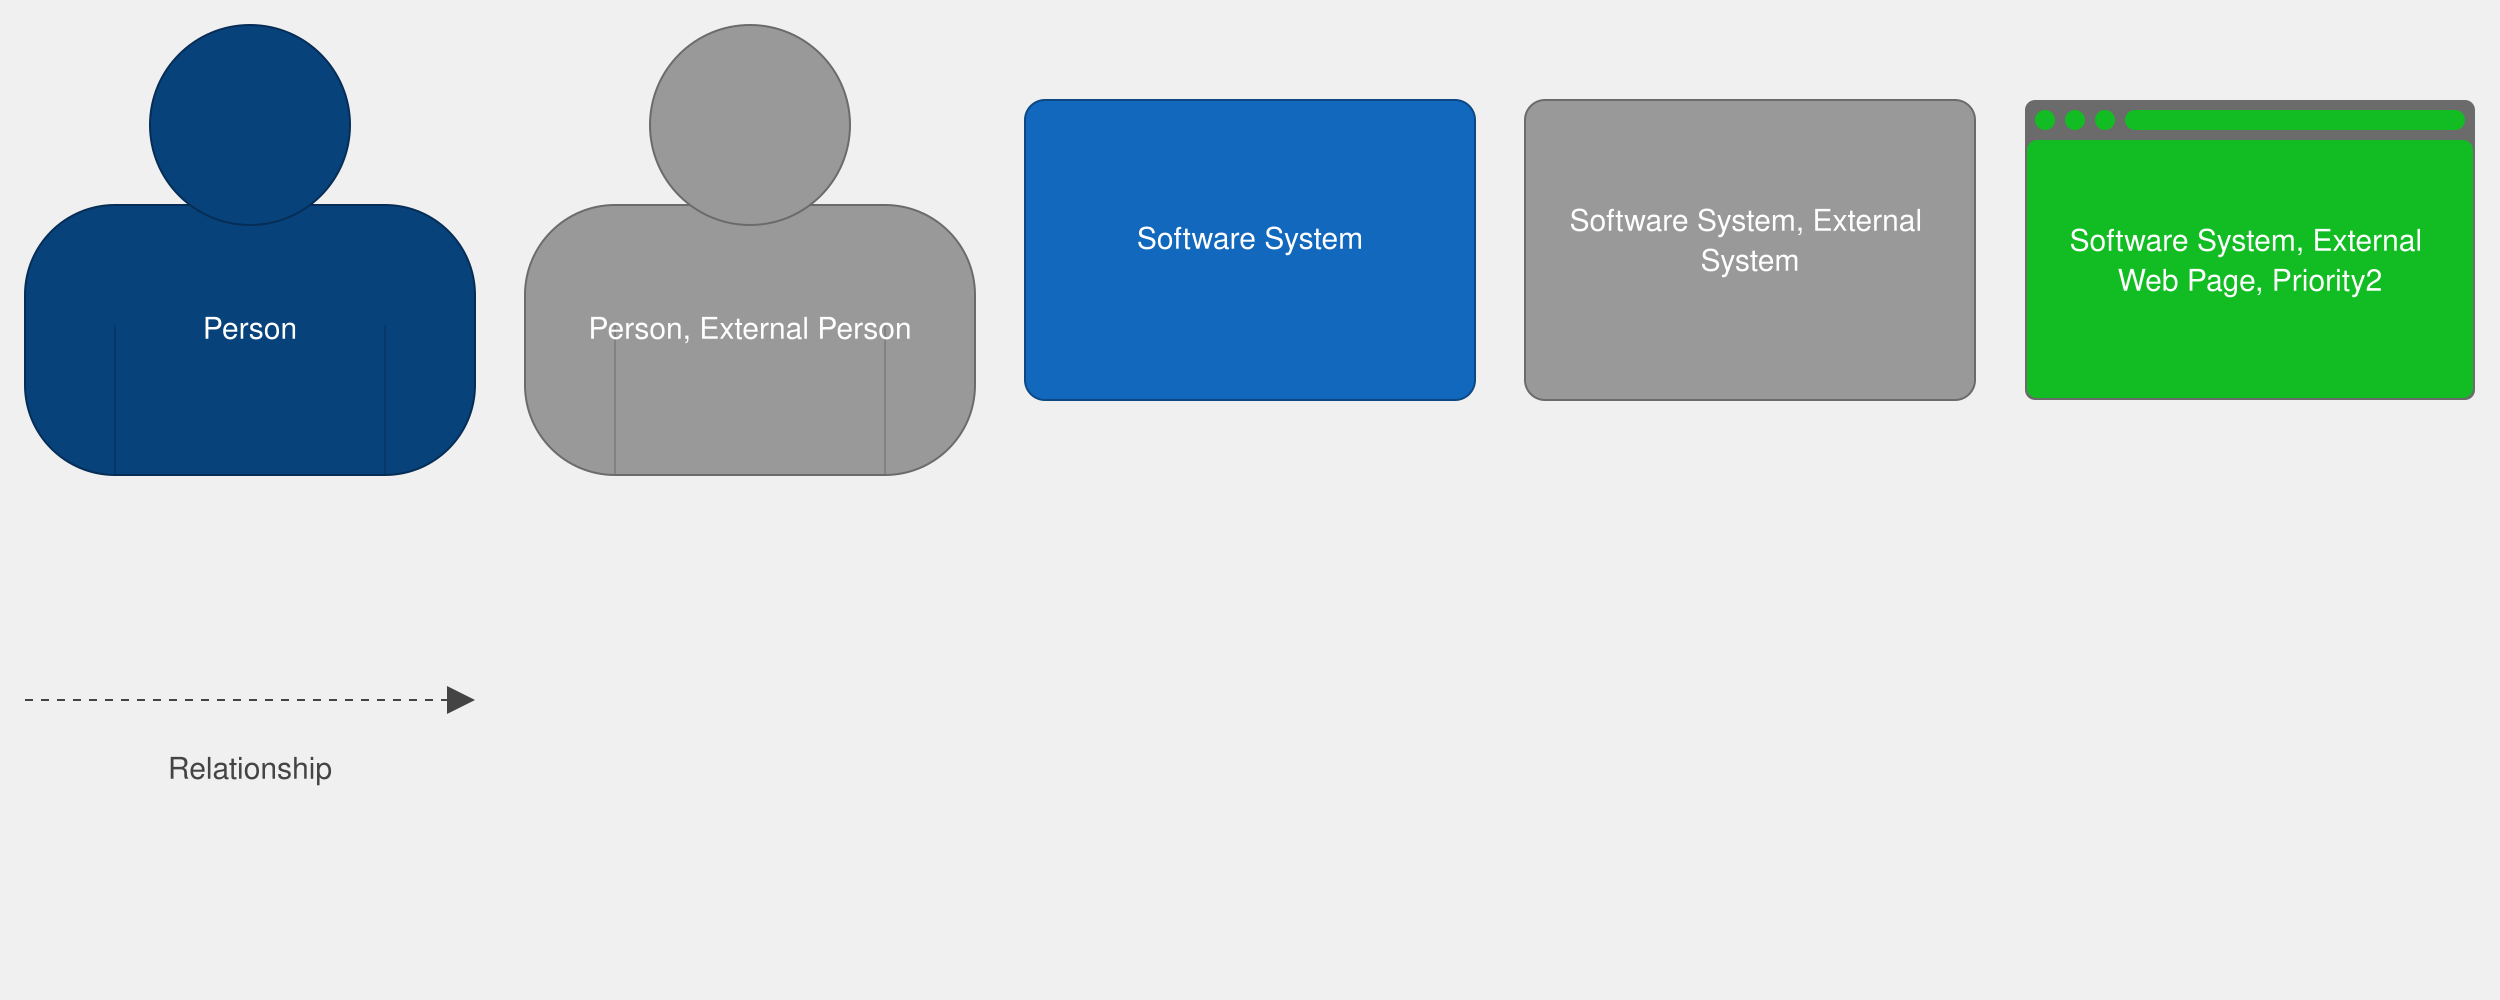
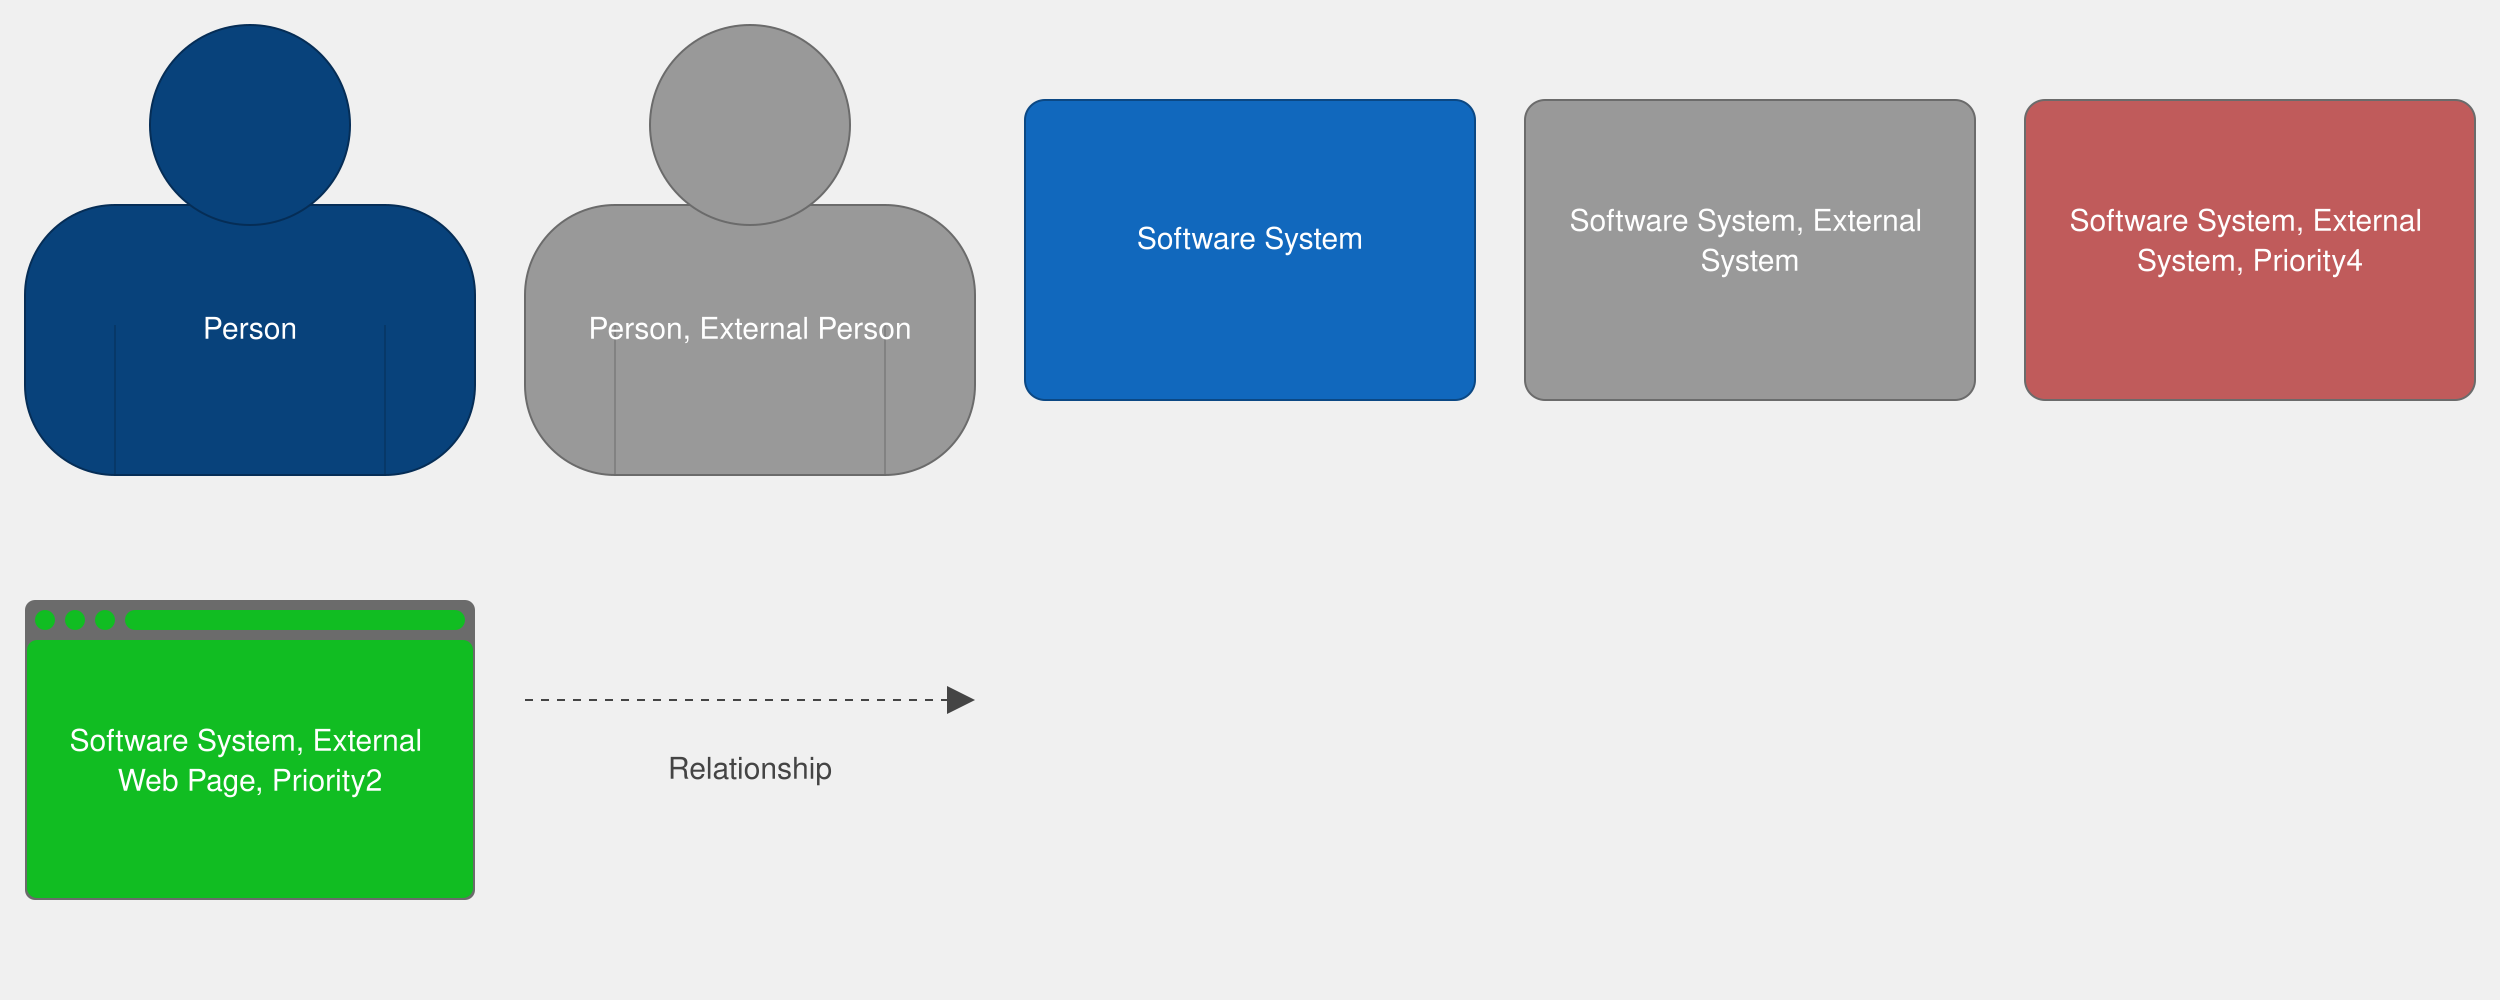
<svg xmlns="http://www.w3.org/2000/svg" version="1.1" viewBox="0 0 2500 1000" style="background: #ffffff">
  <g transform="translate(25,25)">
    <rect x="0" y="180" width="450" height="270" rx="90" fill="#08427b" stroke-width="2" stroke="#052d56" stroke-dasharray="" />
    <circle cx="225" cy="100" r="100" fill="#08427b" stroke-width="2" stroke="#052d56" stroke-dasharray="" />
    <line x1="90" y1="300" x2="90" y2="450" stroke-width="1" stroke="#052d56" stroke-dasharray="" />
    <line x1="360" y1="300" x2="360" y2="450" stroke-width="1" stroke="#052d56" stroke-dasharray="" />
    <text x="225" y="260" text-anchor="middle" dominant-baseline="hanging" fill="#ffffff" font-size="30px" font-family="Tahoma, Verdana, Helvetica, Arial">
      <tspan x="225" dy="40px">Person</tspan>
    </text>
  </g>
  <g transform="translate(525,25)">
    <rect x="0" y="180" width="450" height="270" rx="90" fill="#999999" stroke-width="2" stroke="#6b6b6b" stroke-dasharray="" />
    <circle cx="225" cy="100" r="100" fill="#999999" stroke-width="2" stroke="#6b6b6b" stroke-dasharray="" />
    <line x1="90" y1="300" x2="90" y2="450" stroke-width="1" stroke="#6b6b6b" stroke-dasharray="" />
    <line x1="360" y1="300" x2="360" y2="450" stroke-width="1" stroke="#6b6b6b" stroke-dasharray="" />
    <text x="225" y="260" text-anchor="middle" dominant-baseline="hanging" fill="#ffffff" font-size="30px" font-family="Tahoma, Verdana, Helvetica, Arial">
      <tspan x="225" dy="40px">Person, External Person</tspan>
    </text>
  </g>
  <g transform="translate(1025,100)">
    <rect width="450" height="300" rx="20" ry="20" x="0" y="0" fill="#1168bd" stroke-width="2" stroke="#0b4884" stroke-dasharray="" />
    <text x="225" y="95" text-anchor="middle" dominant-baseline="hanging" fill="#ffffff" font-size="30px" font-family="Tahoma, Verdana, Helvetica, Arial">
      <tspan x="225" dy="40px">Software System</tspan>
    </text>
  </g>
  <g transform="translate(1525,100)">
    <rect width="450" height="300" rx="20" ry="20" x="0" y="0" fill="#999999" stroke-width="2" stroke="#6b6b6b" stroke-dasharray="" />
    <text x="225" y="77" text-anchor="middle" dominant-baseline="hanging" fill="#ffffff" font-size="30px" font-family="Tahoma, Verdana, Helvetica, Arial">
      <tspan x="225" dy="40px">Software System, External</tspan>
      <tspan x="225" dy="40px">System</tspan>
    </text>
  </g>
  <g transform="translate(2025,100)">
+     <rect width="450" height="300" rx="20" ry="20" x="0" y="0" fill="#c05b5b" stroke-width="2" stroke="#6b6b6b" stroke-dasharray="" />
+     <text x="225" y="77" text-anchor="middle" dominant-baseline="hanging" fill="#ffffff" font-size="30px" font-family="Tahoma, Verdana, Helvetica, Arial">
+       <tspan x="225" dy="40px">Software System, External</tspan>
+       <tspan x="225" dy="40px">System, Priority4</tspan>
+     </text>
+   </g>
+   <g transform="translate(25,600)">
    <rect width="450" height="300" rx="10" ry="10" x="0" y="0" fill="#6b6b6b" stroke-width="0" stroke="#6b6b6b" stroke-dasharray="" />
    <rect width="446" height="258" rx="10" ry="10" x="2" y="40" fill="#11bd22" stroke-width="0" />
    <rect width="340" height="20" rx="10" ry="10" x="100" y="10" fill="#11bd22" stroke-width="0" />
    <ellipse cx="20" cy="20" rx="10" ry="10" fill="#11bd22" stroke-width="0" />
    <ellipse cx="50" cy="20" rx="10" ry="10" fill="#11bd22" stroke-width="0" />
    <ellipse cx="80" cy="20" rx="10" ry="10" fill="#11bd22" stroke-width="0" />
    <text x="225" y="97" text-anchor="middle" dominant-baseline="hanging" fill="#ffffff" font-size="30px" font-family="Tahoma, Verdana, Helvetica, Arial">
      <tspan x="225" dy="40px">Software System, External</tspan>
      <tspan x="225" dy="40px">Web Page, Priority2</tspan>
    </text>
  </g>
-   <g transform="translate(25,670)">
+   <g transform="translate(525,670)">
    <path d="M422,0 L422,44 L450,30 L 422,16" style="fill:#444444" />
    <path d="M0,30 L422,30" style="stroke:#444444; stroke-width: 2; fill: none; stroke-dasharray: 8 8;" />
    <text x="225" y="55" text-anchor="middle" dominant-baseline="hanging" fill="#444444" font-size="30px" font-family="Tahoma, Verdana, Helvetica, Arial">
      <tspan x="225" dy="40px">Relationship</tspan>
    </text>
  </g>
</svg>
